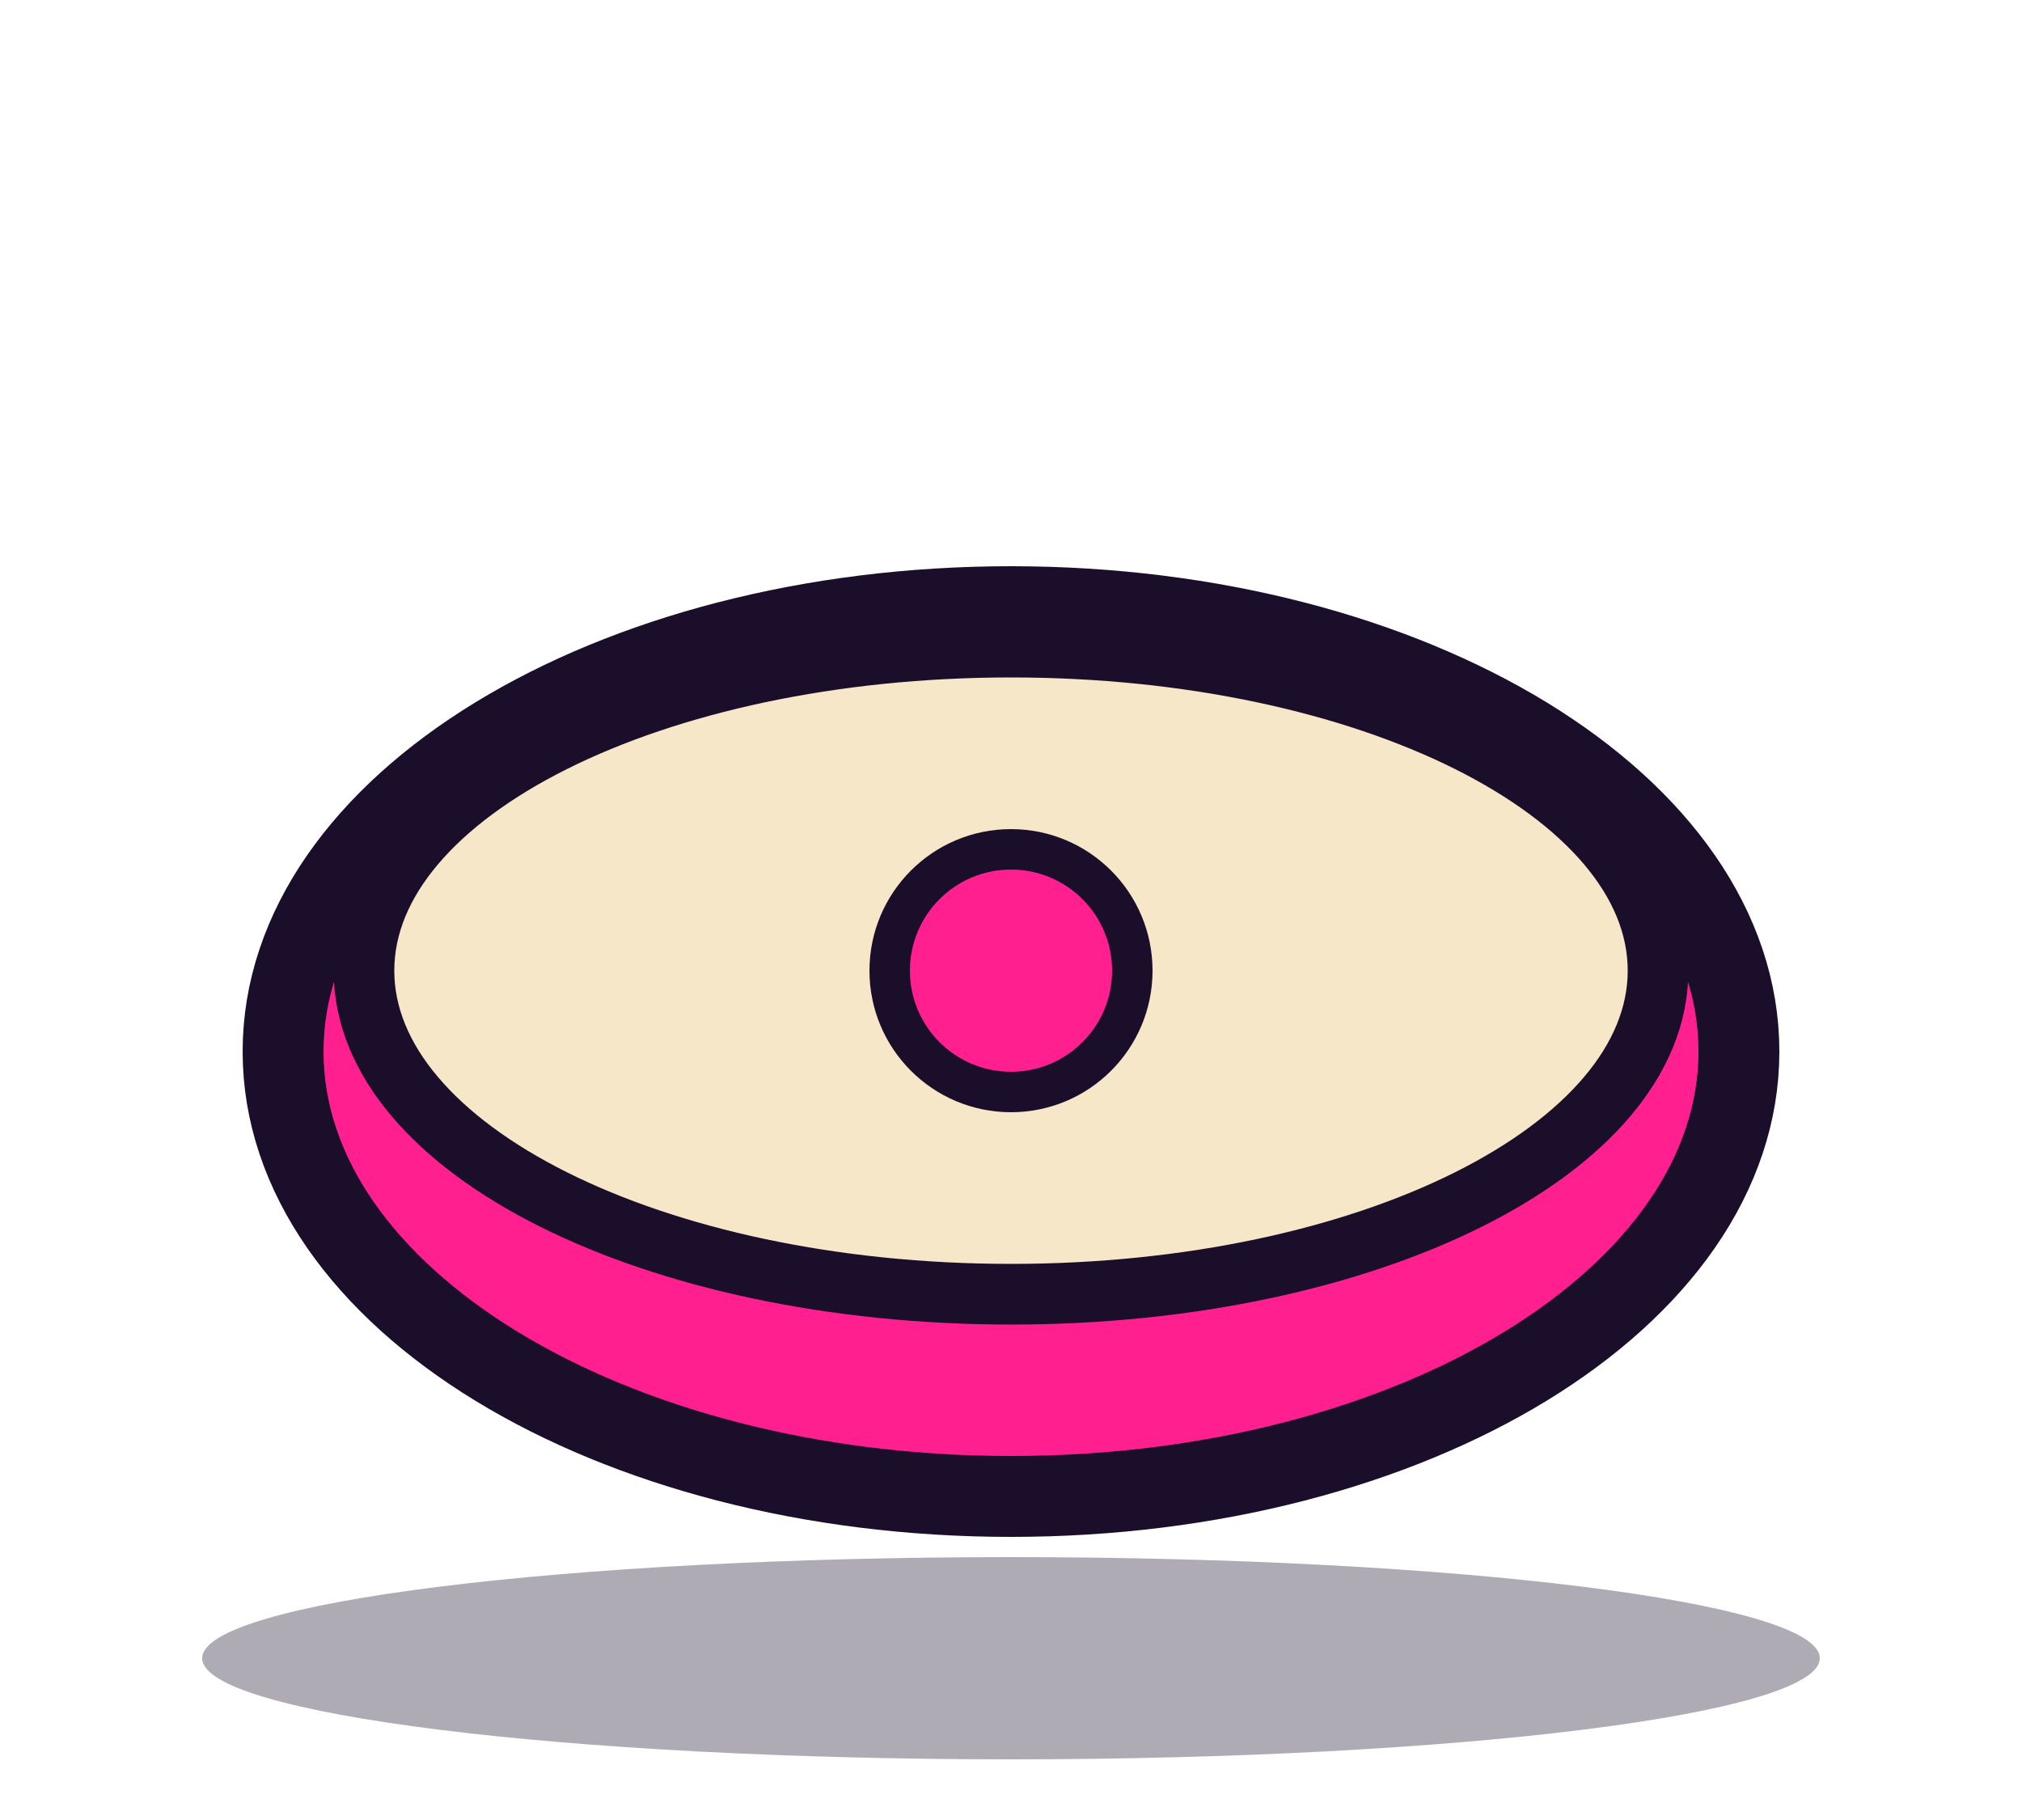
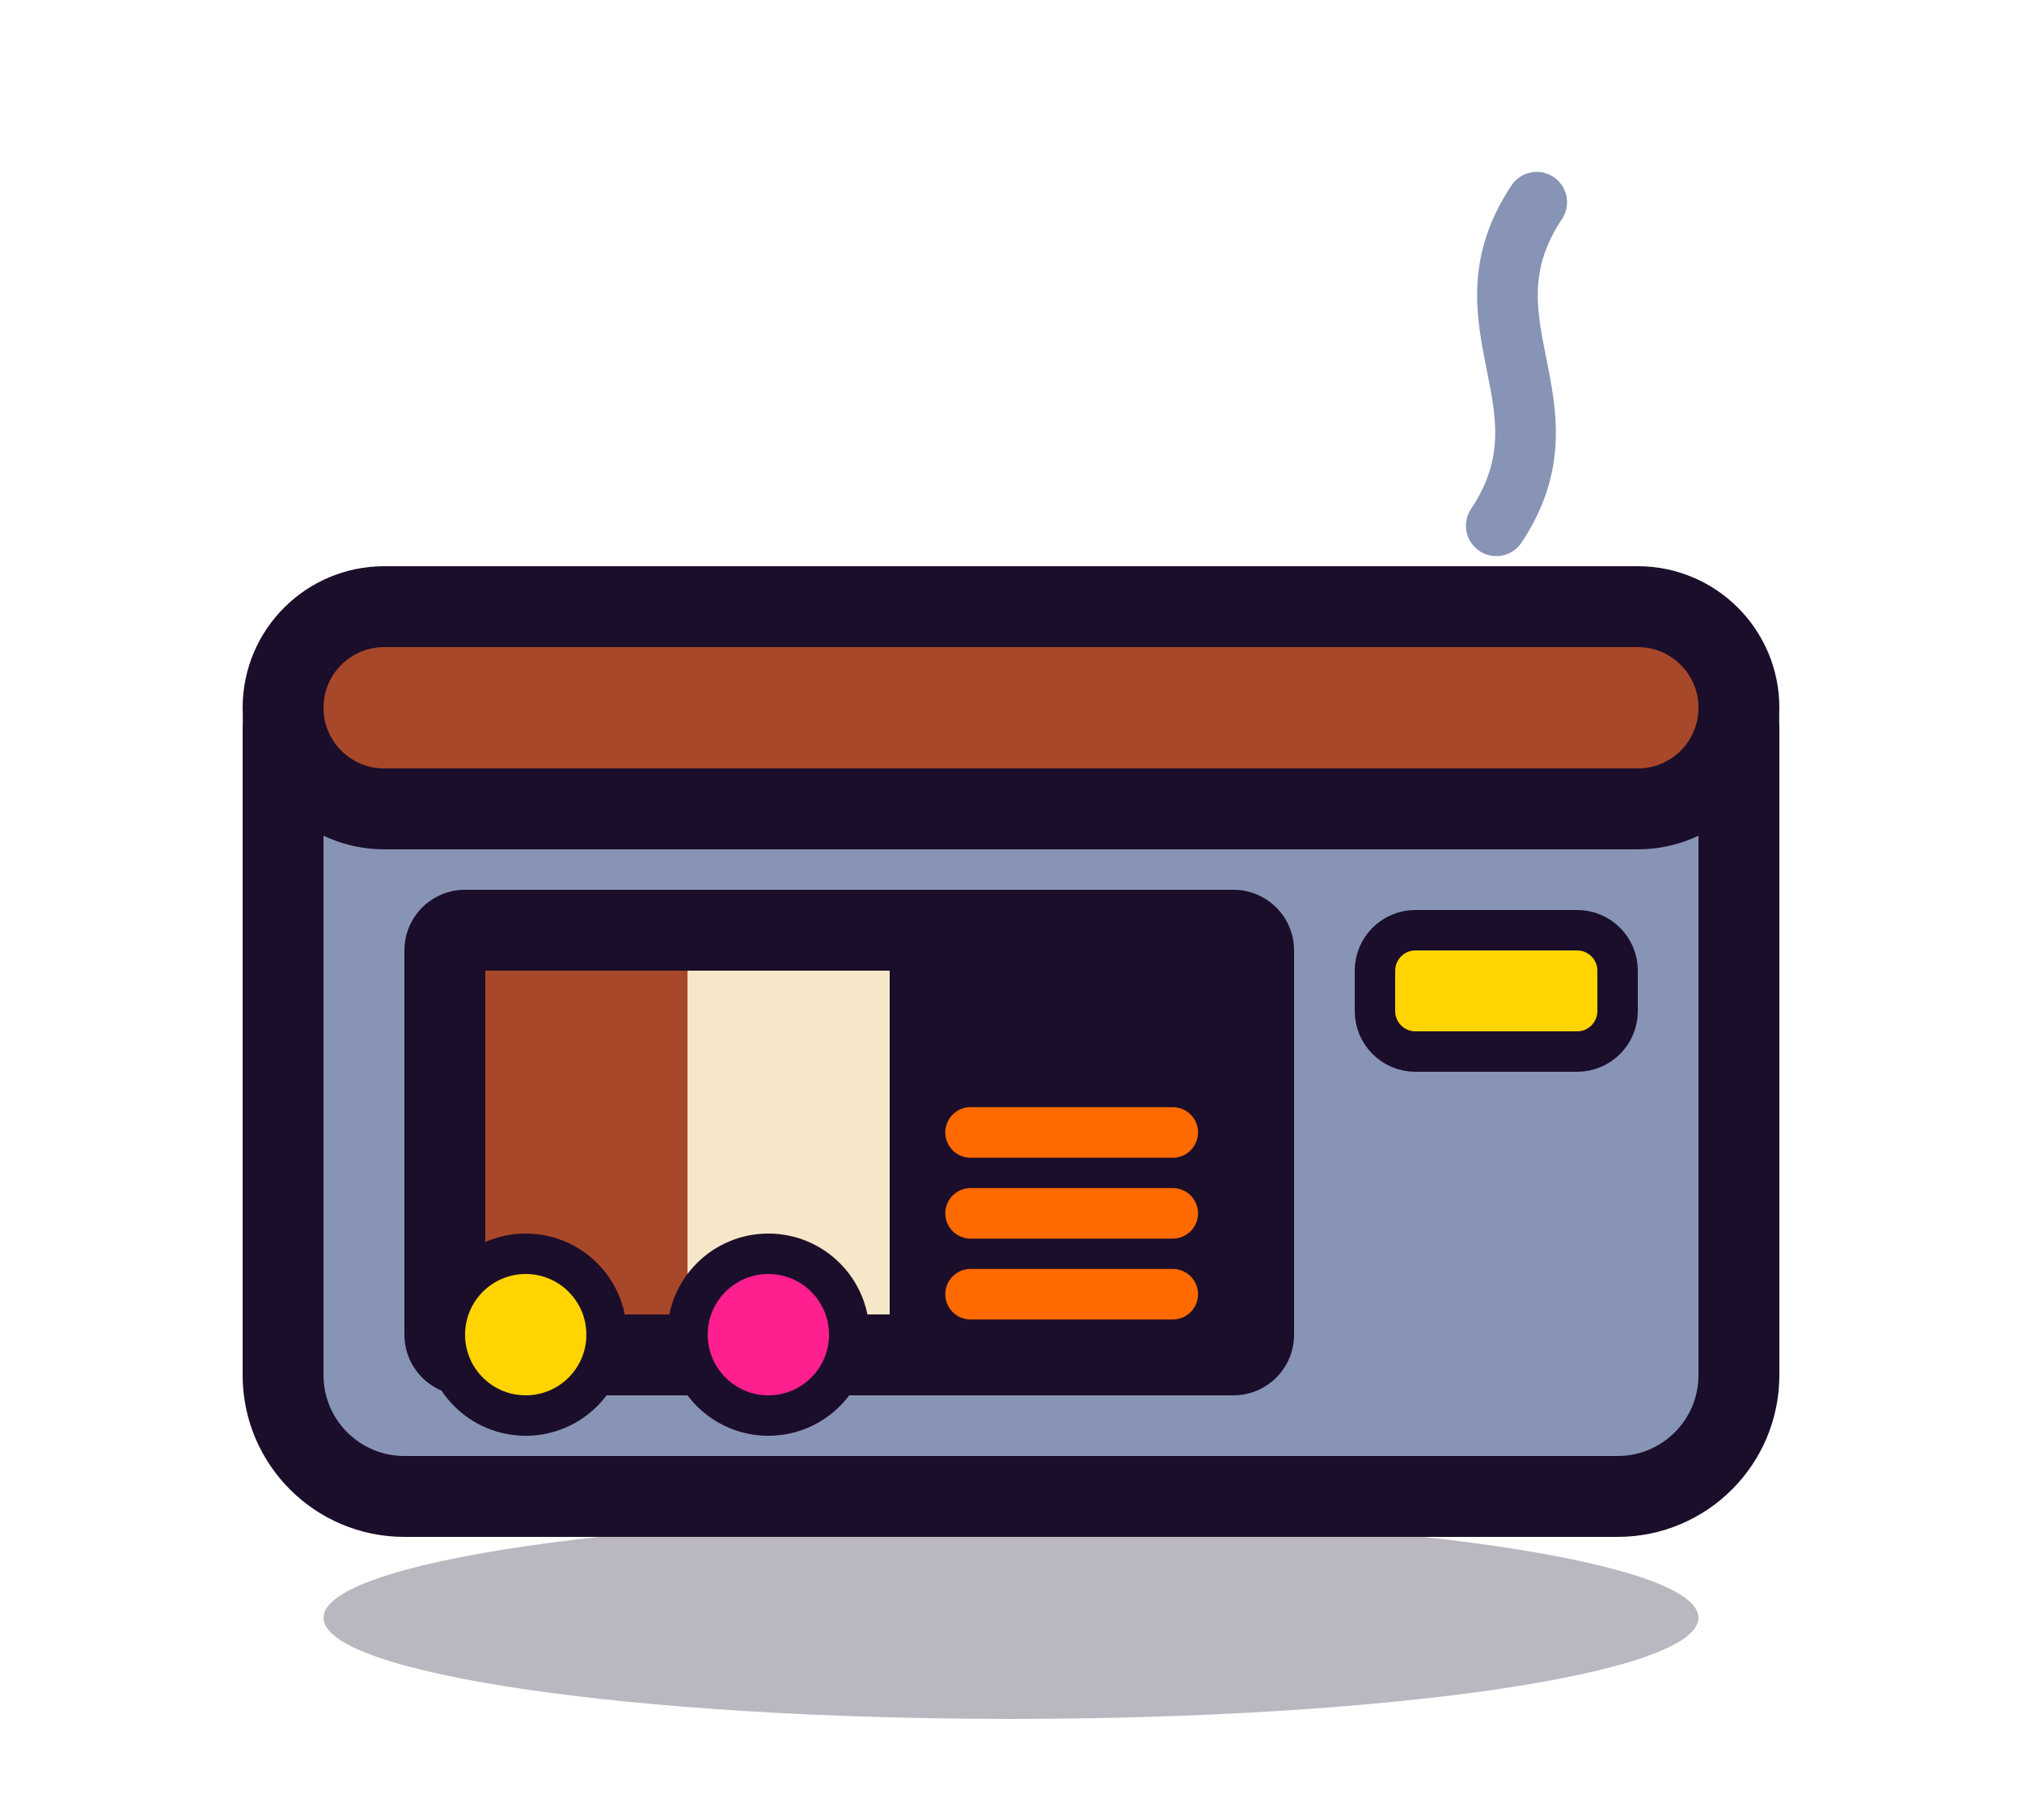
<svg xmlns="http://www.w3.org/2000/svg" width="100" height="90" viewBox="0 0 100 90">
-   <ellipse cx="50" cy="82" rx="40" ry="5" fill="#1B0E2A" opacity="0.35" />
-   <ellipse cx="50" cy="52" rx="36" ry="22" fill="#FF1F8F" stroke="#1B0E2A" stroke-width="4" />
-   <ellipse cx="50" cy="48" rx="32" ry="16" fill="#F6E7C8" stroke="#1B0E2A" stroke-width="3" />
-   <circle cx="50" cy="48" r="6" fill="#FF1F8F" stroke="#1B0E2A" stroke-width="2" />
+   <ellipse cx="50" cy="80" rx="34" ry="5" fill="#1B0E2A" opacity="0.3" />
+   <path d="M74 26 C78 20 72 16 76 10" fill="none" stroke="#8894B5" stroke-width="3" stroke-linecap="round" />
+   <rect x="14" y="30" width="72" height="44" rx="6" fill="#8894B5" stroke="#1B0E2A" stroke-width="4" />
+   <rect x="14" y="30" width="72" height="10" rx="5" fill="#A8482A" stroke="#1B0E2A" stroke-width="4" />
+   <rect x="20" y="44" width="44" height="25" rx="3" fill="#1B0E2A" />
+   <rect x="24" y="48" width="20" height="17" fill="#F6E7C8" />
+   <rect x="24" y="48" width="10" height="17" fill="#A8482A" />
+   <path d="M48 56 L58 56 M48 60 L58 60 M48 64 L58 64" stroke="#FF6A00" stroke-width="2.5" stroke-linecap="round" />
+   <rect x="68" y="46" width="12" height="6" rx="2" fill="#FFD400" stroke="#1B0E2A" stroke-width="2" />
+   <circle cx="26" cy="66" r="4" fill="#FFD400" stroke="#1B0E2A" stroke-width="2" />
+   <circle cx="38" cy="66" r="4" fill="#FF1F8F" stroke="#1B0E2A" stroke-width="2" />
</svg>
